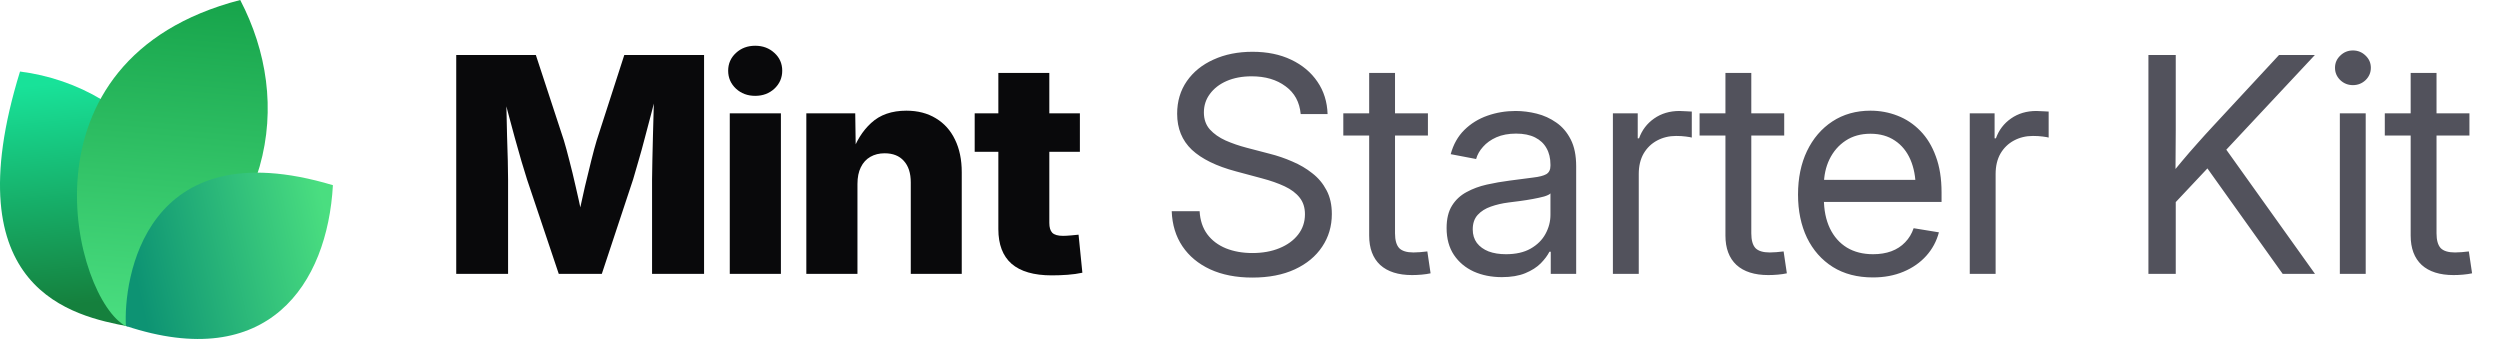
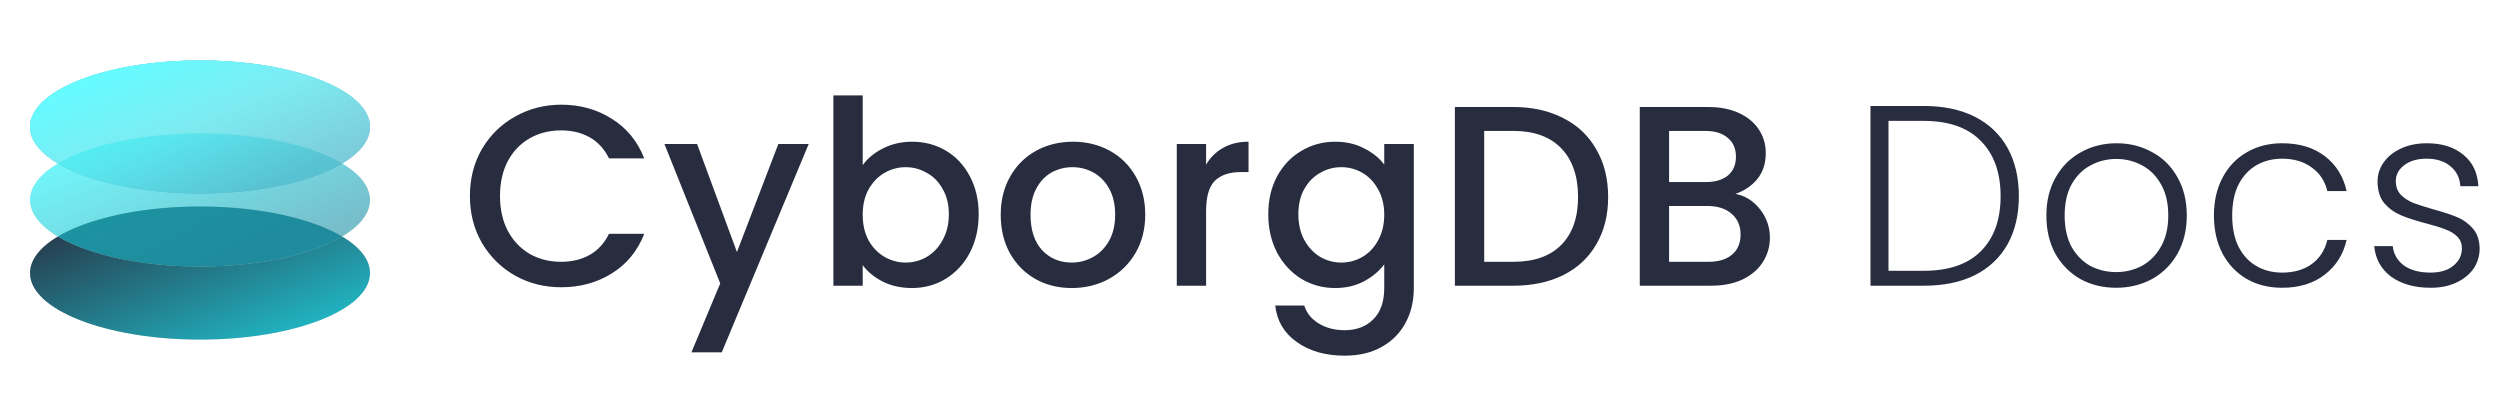
- <svg xmlns="http://www.w3.org/2000/svg" width="177" height="24" viewBox="0 0 177 24" fill="none">
-   <path d="M9.061 23.108C5.268 22.377 -3.391 20.627 1.417 5.064C9.634 6.099 16.973 14.064 9.061 23.108Z" fill="url(#paint0_linear_17557_2020)" />
-   <path d="M8.919 23.094C5.276 21.222 0.784 4.209 17.007 0C20.757 7.193 19.621 16.545 8.919 23.094Z" fill="url(#paint1_linear_17557_2020)" />
-   <path d="M8.914 23.079C8.735 19.882 10.159 9.085 23.57 13.111C23.181 20.123 18.984 26.418 8.914 23.079Z" fill="url(#paint2_linear_17557_2020)" />
-   <path d="M32.301 19.392V3.894H37.938L39.925 9.948C40.036 10.315 40.164 10.787 40.31 11.362C40.462 11.938 40.611 12.552 40.757 13.204C40.91 13.855 41.048 14.483 41.173 15.086C41.305 15.682 41.412 16.192 41.495 16.615H40.695C40.771 16.192 40.871 15.682 40.996 15.086C41.128 14.49 41.267 13.866 41.412 13.214C41.565 12.562 41.714 11.948 41.86 11.373C42.005 10.79 42.133 10.315 42.244 9.948L44.2 3.894H49.848V19.392H46.166V12.704C46.166 12.357 46.173 11.917 46.187 11.383C46.2 10.849 46.214 10.27 46.228 9.646C46.249 9.022 46.266 8.391 46.28 7.753C46.301 7.115 46.311 6.519 46.311 5.964H46.623C46.485 6.561 46.332 7.181 46.166 7.826C45.999 8.471 45.833 9.102 45.666 9.719C45.507 10.336 45.351 10.901 45.198 11.414C45.053 11.928 44.928 12.357 44.824 12.704L42.608 19.392H39.561L37.314 12.704C37.203 12.357 37.072 11.928 36.919 11.414C36.773 10.901 36.614 10.34 36.441 9.729C36.274 9.112 36.104 8.481 35.931 7.836C35.764 7.192 35.608 6.567 35.463 5.964H35.827C35.834 6.512 35.844 7.105 35.858 7.743C35.872 8.374 35.886 9.005 35.9 9.636C35.92 10.26 35.938 10.839 35.952 11.373C35.965 11.907 35.972 12.351 35.972 12.704V19.392H32.301ZM51.668 19.392V8.024H55.288V19.392H51.668ZM53.468 6.786C52.927 6.786 52.473 6.616 52.105 6.276C51.738 5.93 51.554 5.507 51.554 5.007C51.554 4.508 51.738 4.088 52.105 3.749C52.473 3.409 52.927 3.239 53.468 3.239C54.009 3.239 54.463 3.409 54.83 3.749C55.198 4.082 55.382 4.501 55.382 5.007C55.382 5.507 55.198 5.93 54.83 6.276C54.463 6.616 54.009 6.786 53.468 6.786ZM60.708 13.027V19.392H57.088V8.024H60.551L60.593 10.967H60.281C60.593 10.024 61.061 9.268 61.685 8.7C62.309 8.124 63.138 7.836 64.171 7.836C64.975 7.836 65.672 8.017 66.262 8.377C66.851 8.731 67.302 9.234 67.614 9.885C67.933 10.537 68.092 11.307 68.092 12.194V19.392H64.483V12.912C64.483 12.26 64.32 11.754 63.994 11.394C63.675 11.033 63.221 10.853 62.632 10.853C62.25 10.853 61.914 10.936 61.623 11.102C61.332 11.269 61.106 11.515 60.947 11.841C60.787 12.16 60.708 12.555 60.708 13.027ZM76.456 8.024V10.749H69.008V8.024H76.456ZM70.683 5.163H74.292V15.783C74.292 16.102 74.361 16.334 74.5 16.48C74.646 16.625 74.899 16.698 75.259 16.698C75.405 16.698 75.596 16.688 75.831 16.667C76.074 16.646 76.251 16.629 76.362 16.615L76.632 19.309C76.313 19.378 75.963 19.427 75.582 19.455C75.207 19.482 74.836 19.496 74.469 19.496C73.2 19.496 72.25 19.222 71.619 18.674C70.995 18.127 70.683 17.308 70.683 16.22V5.163Z" fill="#09090B" />
-   <path d="M88.667 19.652C87.523 19.652 86.528 19.458 85.682 19.07C84.843 18.681 84.188 18.137 83.716 17.437C83.245 16.736 82.992 15.908 82.957 14.951H84.933C84.968 15.596 85.148 16.14 85.474 16.584C85.8 17.021 86.24 17.354 86.795 17.582C87.35 17.804 87.974 17.915 88.667 17.915C89.388 17.915 90.026 17.801 90.581 17.572C91.143 17.343 91.583 17.024 91.902 16.615C92.228 16.199 92.391 15.717 92.391 15.169C92.391 14.698 92.266 14.306 92.017 13.994C91.767 13.675 91.413 13.408 90.956 13.193C90.498 12.978 89.954 12.787 89.323 12.621L87.502 12.132C86.123 11.765 85.082 11.255 84.382 10.603C83.689 9.944 83.342 9.095 83.342 8.055C83.342 7.174 83.571 6.404 84.028 5.746C84.486 5.087 85.117 4.577 85.921 4.217C86.726 3.849 87.645 3.666 88.678 3.666C89.718 3.666 90.63 3.853 91.413 4.227C92.204 4.602 92.824 5.122 93.275 5.787C93.726 6.446 93.965 7.209 93.993 8.076H92.089C92.013 7.23 91.656 6.574 91.018 6.11C90.387 5.638 89.586 5.403 88.615 5.403C87.95 5.403 87.36 5.513 86.847 5.735C86.341 5.957 85.946 6.262 85.661 6.651C85.377 7.032 85.235 7.469 85.235 7.961C85.235 8.447 85.377 8.849 85.661 9.168C85.946 9.48 86.317 9.74 86.774 9.948C87.232 10.149 87.724 10.319 88.251 10.457L89.884 10.884C90.439 11.023 90.977 11.206 91.496 11.435C92.023 11.657 92.495 11.934 92.911 12.267C93.334 12.593 93.67 12.995 93.92 13.474C94.17 13.945 94.294 14.504 94.294 15.149C94.294 16.015 94.066 16.788 93.608 17.468C93.157 18.148 92.512 18.681 91.673 19.07C90.834 19.458 89.832 19.652 88.667 19.652ZM101.097 8.024V9.594H95.106V8.024H101.097ZM96.937 5.163H98.767V16.521C98.767 17 98.865 17.347 99.059 17.562C99.26 17.77 99.6 17.874 100.078 17.874C100.21 17.874 100.366 17.867 100.546 17.853C100.733 17.832 100.903 17.815 101.056 17.801L101.285 19.351C101.097 19.392 100.886 19.423 100.65 19.444C100.414 19.465 100.189 19.475 99.974 19.475C98.996 19.475 98.244 19.236 97.717 18.758C97.197 18.272 96.937 17.579 96.937 16.677V5.163ZM106.33 19.621C105.595 19.621 104.932 19.489 104.343 19.226C103.754 18.955 103.285 18.564 102.939 18.05C102.592 17.53 102.419 16.896 102.419 16.147C102.419 15.495 102.547 14.965 102.804 14.556C103.06 14.146 103.403 13.828 103.833 13.599C104.263 13.363 104.742 13.186 105.269 13.068C105.796 12.95 106.333 12.857 106.881 12.787C107.574 12.69 108.132 12.617 108.555 12.569C108.978 12.52 109.287 12.441 109.481 12.33C109.675 12.212 109.772 12.014 109.772 11.737V11.654C109.772 11.203 109.679 10.815 109.492 10.489C109.311 10.163 109.041 9.91 108.68 9.729C108.32 9.549 107.872 9.459 107.338 9.459C106.805 9.459 106.34 9.546 105.945 9.719C105.556 9.892 105.241 10.118 104.998 10.395C104.755 10.665 104.593 10.953 104.509 11.258L102.71 10.915C102.897 10.222 103.22 9.65 103.677 9.199C104.135 8.748 104.679 8.412 105.31 8.19C105.941 7.968 106.607 7.857 107.307 7.857C107.8 7.857 108.295 7.92 108.795 8.044C109.301 8.169 109.765 8.381 110.188 8.679C110.611 8.97 110.951 9.369 111.208 9.875C111.464 10.374 111.593 11.005 111.593 11.768V19.392H109.793V17.822H109.7C109.568 18.085 109.363 18.359 109.086 18.643C108.809 18.921 108.444 19.153 107.994 19.34C107.543 19.527 106.988 19.621 106.33 19.621ZM106.621 17.998C107.321 17.998 107.904 17.867 108.368 17.603C108.84 17.333 109.19 16.986 109.419 16.563C109.654 16.133 109.772 15.682 109.772 15.211V13.692C109.703 13.769 109.554 13.841 109.325 13.911C109.096 13.973 108.829 14.032 108.524 14.088C108.226 14.143 107.921 14.192 107.609 14.233C107.304 14.275 107.033 14.309 106.798 14.337C106.354 14.393 105.938 14.49 105.549 14.628C105.168 14.76 104.86 14.954 104.624 15.211C104.388 15.467 104.27 15.811 104.27 16.241C104.27 16.615 104.367 16.934 104.561 17.198C104.762 17.461 105.04 17.662 105.393 17.801C105.747 17.933 106.156 17.998 106.621 17.998ZM114.193 19.392V8.024H115.951V9.792H116.045C116.253 9.209 116.61 8.741 117.116 8.388C117.622 8.034 118.219 7.857 118.905 7.857C119.058 7.857 119.217 7.864 119.384 7.878C119.55 7.885 119.682 7.892 119.779 7.899V9.74C119.716 9.719 119.578 9.695 119.363 9.667C119.155 9.639 118.922 9.625 118.666 9.625C118.174 9.625 117.726 9.733 117.324 9.948C116.922 10.163 116.603 10.471 116.367 10.874C116.138 11.276 116.024 11.758 116.024 12.319V19.392H114.193ZM126.322 8.024V9.594H120.33V8.024H126.322ZM122.161 5.163H123.992V16.521C123.992 17 124.089 17.347 124.283 17.562C124.484 17.77 124.824 17.874 125.302 17.874C125.434 17.874 125.59 17.867 125.77 17.853C125.958 17.832 126.127 17.815 126.28 17.801L126.509 19.351C126.322 19.392 126.11 19.423 125.874 19.444C125.639 19.465 125.413 19.475 125.198 19.475C124.221 19.475 123.468 19.236 122.941 18.758C122.421 18.272 122.161 17.579 122.161 16.677V5.163ZM132.604 19.642C131.502 19.642 130.555 19.396 129.765 18.903C128.974 18.404 128.364 17.714 127.934 16.834C127.511 15.946 127.3 14.927 127.3 13.775C127.3 12.611 127.511 11.584 127.934 10.697C128.364 9.802 128.964 9.102 129.734 8.596C130.51 8.089 131.408 7.836 132.428 7.836C133.1 7.836 133.738 7.954 134.341 8.19C134.952 8.426 135.489 8.783 135.954 9.261C136.425 9.74 136.793 10.343 137.056 11.071C137.327 11.792 137.462 12.645 137.462 13.63V14.296H128.433V12.735H136.463L135.631 13.297C135.631 12.541 135.506 11.876 135.257 11.3C135.007 10.725 134.643 10.277 134.165 9.958C133.686 9.632 133.107 9.469 132.428 9.469C131.748 9.469 131.162 9.632 130.67 9.958C130.177 10.284 129.796 10.725 129.526 11.279C129.262 11.827 129.13 12.441 129.13 13.12V14.046C129.13 14.864 129.273 15.572 129.557 16.168C129.841 16.757 130.243 17.211 130.763 17.53C131.283 17.842 131.901 17.998 132.615 17.998C133.093 17.998 133.523 17.929 133.905 17.79C134.293 17.645 134.619 17.433 134.882 17.156C135.153 16.879 135.354 16.546 135.486 16.157L137.275 16.449C137.108 17.08 136.81 17.634 136.38 18.113C135.95 18.591 135.413 18.966 134.768 19.236C134.123 19.507 133.402 19.642 132.604 19.642ZM139.459 19.392V8.024H141.217V9.792H141.311C141.519 9.209 141.876 8.741 142.382 8.388C142.888 8.034 143.485 7.857 144.171 7.857C144.324 7.857 144.483 7.864 144.649 7.878C144.816 7.885 144.948 7.892 145.045 7.899V9.74C144.982 9.719 144.844 9.695 144.629 9.667C144.421 9.639 144.188 9.625 143.932 9.625C143.439 9.625 142.992 9.733 142.59 9.948C142.188 10.163 141.869 10.471 141.633 10.874C141.404 11.276 141.29 11.758 141.29 12.319V19.392H139.459ZM153.429 14.961V12.715C153.783 12.257 154.136 11.82 154.49 11.404C154.844 10.981 155.204 10.565 155.572 10.156C155.939 9.74 156.314 9.327 156.695 8.918L161.355 3.894H163.893L157.277 10.967H157.184L153.429 14.961ZM152.108 19.392V3.894H154.043V9.241L154.022 12.559L154.043 13.505V19.392H152.108ZM161.615 19.392L155.967 11.477L157.173 9.969L163.903 19.392H161.615ZM165.661 19.392V8.024H167.492V19.392H165.661ZM166.587 6.027C166.24 6.027 165.942 5.909 165.692 5.673C165.443 5.43 165.318 5.139 165.318 4.799C165.318 4.459 165.443 4.172 165.692 3.936C165.942 3.693 166.24 3.572 166.587 3.572C166.934 3.572 167.232 3.693 167.482 3.936C167.731 4.172 167.856 4.459 167.856 4.799C167.856 5.139 167.731 5.43 167.482 5.673C167.232 5.909 166.934 6.027 166.587 6.027ZM174.836 8.024V9.594H168.844V8.024H174.836ZM170.675 5.163H172.506V16.521C172.506 17 172.603 17.347 172.797 17.562C172.998 17.77 173.338 17.874 173.816 17.874C173.948 17.874 174.104 17.867 174.284 17.853C174.472 17.832 174.641 17.815 174.794 17.801L175.023 19.351C174.836 19.392 174.624 19.423 174.388 19.444C174.153 19.465 173.927 19.475 173.712 19.475C172.735 19.475 171.982 19.236 171.455 18.758C170.935 18.272 170.675 17.579 170.675 16.677V5.163Z" fill="#52525C" />
+ <svg xmlns="http://www.w3.org/2000/svg" width="175" height="28" viewBox="0 0 175 28" fill="none">
+   <ellipse cx="14" cy="19.113" rx="11.9" ry="4.657" fill="#D9D9D9" />
+   <ellipse cx="14" cy="19.113" rx="11.9" ry="4.657" fill="url(#paint0_linear_917_36)" />
+   <g opacity="0.6">
+     <ellipse cx="14" cy="14" rx="11.9" ry="4.657" fill="#D9D9D9" />
+     <ellipse cx="14" cy="14" rx="11.9" ry="4.657" fill="url(#paint1_linear_917_36)" />
+   </g>
+   <g opacity="0.75">
+     <ellipse cx="14" cy="8.887" rx="11.9" ry="4.657" fill="url(#paint2_linear_917_36)" />
+     <ellipse cx="14" cy="8.887" rx="11.9" ry="4.657" fill="url(#paint3_linear_917_36)" />
+     <ellipse cx="14" cy="8.887" rx="11.9" ry="4.657" fill="url(#paint4_linear_917_36)" />
+   </g>
+   <path d="M32.894 13.718C32.894 12.494 33.176 11.396 33.74 10.424C34.316 9.452 35.09 8.696 36.062 8.156C37.046 7.604 38.12 7.328 39.284 7.328C40.616 7.328 41.798 7.658 42.83 8.318C43.874 8.966 44.63 9.89 45.098 11.09H42.632C42.308 10.43 41.858 9.938 41.282 9.614C40.706 9.29 40.04 9.128 39.284 9.128C38.456 9.128 37.718 9.314 37.07 9.686C36.422 10.058 35.912 10.592 35.54 11.288C35.18 11.984 35 12.794 35 13.718C35 14.642 35.18 15.452 35.54 16.148C35.912 16.844 36.422 17.384 37.07 17.768C37.718 18.14 38.456 18.326 39.284 18.326C40.04 18.326 40.706 18.164 41.282 17.84C41.858 17.516 42.308 17.024 42.632 16.364H45.098C44.63 17.564 43.874 18.488 42.83 19.136C41.798 19.784 40.616 20.108 39.284 20.108C38.108 20.108 37.034 19.838 36.062 19.298C35.09 18.746 34.316 17.984 33.74 17.012C33.176 16.04 32.894 14.942 32.894 13.718ZM56.608 10.082L50.524 24.662H48.4L50.416 19.838L46.51 10.082H48.796L51.586 17.642L54.484 10.082H56.608ZM60.389 11.558C60.737 11.078 61.211 10.688 61.811 10.388C62.423 10.076 63.101 9.92 63.845 9.92C64.721 9.92 65.513 10.13 66.221 10.55C66.929 10.97 67.487 11.57 67.895 12.35C68.303 13.118 68.507 14 68.507 14.996C68.507 15.992 68.303 16.886 67.895 17.678C67.487 18.458 66.923 19.07 66.203 19.514C65.495 19.946 64.709 20.162 63.845 20.162C63.077 20.162 62.393 20.012 61.793 19.712C61.205 19.412 60.737 19.028 60.389 18.56V20H58.337V6.68H60.389V11.558ZM66.419 14.996C66.419 14.312 66.275 13.724 65.987 13.232C65.711 12.728 65.339 12.35 64.871 12.098C64.415 11.834 63.923 11.702 63.395 11.702C62.879 11.702 62.387 11.834 61.919 12.098C61.463 12.362 61.091 12.746 60.803 13.25C60.527 13.754 60.389 14.348 60.389 15.032C60.389 15.716 60.527 16.316 60.803 16.832C61.091 17.336 61.463 17.72 61.919 17.984C62.387 18.248 62.879 18.38 63.395 18.38C63.923 18.38 64.415 18.248 64.871 17.984C65.339 17.708 65.711 17.312 65.987 16.796C66.275 16.28 66.419 15.68 66.419 14.996ZM75.018 20.162C74.082 20.162 73.236 19.952 72.48 19.532C71.724 19.1 71.13 18.5 70.698 17.732C70.266 16.952 70.05 16.052 70.05 15.032C70.05 14.024 70.272 13.13 70.716 12.35C71.16 11.57 71.766 10.97 72.534 10.55C73.302 10.13 74.16 9.92 75.108 9.92C76.056 9.92 76.914 10.13 77.682 10.55C78.45 10.97 79.056 11.57 79.5 12.35C79.944 13.13 80.166 14.024 80.166 15.032C80.166 16.04 79.938 16.934 79.482 17.714C79.026 18.494 78.402 19.1 77.61 19.532C76.83 19.952 75.966 20.162 75.018 20.162ZM75.018 18.38C75.546 18.38 76.038 18.254 76.494 18.002C76.962 17.75 77.34 17.372 77.628 16.868C77.916 16.364 78.06 15.752 78.06 15.032C78.06 14.312 77.922 13.706 77.646 13.214C77.37 12.71 77.004 12.332 76.548 12.08C76.092 11.828 75.6 11.702 75.072 11.702C74.544 11.702 74.052 11.828 73.596 12.08C73.152 12.332 72.798 12.71 72.534 13.214C72.27 13.706 72.138 14.312 72.138 15.032C72.138 16.1 72.408 16.928 72.948 17.516C73.5 18.092 74.19 18.38 75.018 18.38ZM84.427 11.522C84.727 11.018 85.123 10.628 85.615 10.352C86.119 10.064 86.713 9.92 87.397 9.92V12.044H86.875C86.071 12.044 85.459 12.248 85.039 12.656C84.631 13.064 84.427 13.772 84.427 14.78V20H82.375V10.082H84.427V11.522ZM93.459 9.92C94.227 9.92 94.905 10.076 95.493 10.388C96.093 10.688 96.561 11.066 96.897 11.522V10.082H98.967V20.162C98.967 21.074 98.775 21.884 98.391 22.592C98.007 23.312 97.449 23.876 96.717 24.284C95.997 24.692 95.133 24.896 94.125 24.896C92.781 24.896 91.665 24.578 90.777 23.942C89.889 23.318 89.385 22.466 89.265 21.386H91.299C91.455 21.902 91.785 22.316 92.289 22.628C92.805 22.952 93.417 23.114 94.125 23.114C94.953 23.114 95.619 22.862 96.123 22.358C96.639 21.854 96.897 21.122 96.897 20.162V18.506C96.549 18.974 96.075 19.37 95.475 19.694C94.887 20.006 94.215 20.162 93.459 20.162C92.595 20.162 91.803 19.946 91.083 19.514C90.375 19.07 89.811 18.458 89.391 17.678C88.983 16.886 88.779 15.992 88.779 14.996C88.779 14 88.983 13.118 89.391 12.35C89.811 11.582 90.375 10.988 91.083 10.568C91.803 10.136 92.595 9.92 93.459 9.92ZM96.897 15.032C96.897 14.348 96.753 13.754 96.465 13.25C96.189 12.746 95.823 12.362 95.367 12.098C94.911 11.834 94.419 11.702 93.891 11.702C93.363 11.702 92.871 11.834 92.415 12.098C91.959 12.35 91.587 12.728 91.299 13.232C91.023 13.724 90.885 14.312 90.885 14.996C90.885 15.68 91.023 16.28 91.299 16.796C91.587 17.312 91.959 17.708 92.415 17.984C92.883 18.248 93.375 18.38 93.891 18.38C94.419 18.38 94.911 18.248 95.367 17.984C95.823 17.72 96.189 17.336 96.465 16.832C96.753 16.316 96.897 15.716 96.897 15.032ZM105.928 7.49C107.26 7.49 108.424 7.748 109.42 8.264C110.428 8.768 111.202 9.5 111.742 10.46C112.294 11.408 112.57 12.518 112.57 13.79C112.57 15.062 112.294 16.166 111.742 17.102C111.202 18.038 110.428 18.758 109.42 19.262C108.424 19.754 107.26 20 105.928 20H101.842V7.49H105.928ZM105.928 18.326C107.392 18.326 108.514 17.93 109.294 17.138C110.074 16.346 110.464 15.23 110.464 13.79C110.464 12.338 110.074 11.204 109.294 10.388C108.514 9.572 107.392 9.164 105.928 9.164H103.894V18.326H105.928ZM121.48 13.574C122.152 13.694 122.722 14.048 123.19 14.636C123.658 15.224 123.892 15.89 123.892 16.634C123.892 17.27 123.724 17.846 123.388 18.362C123.064 18.866 122.59 19.268 121.966 19.568C121.342 19.856 120.616 20 119.788 20H114.784V7.49H119.554C120.406 7.49 121.138 7.634 121.75 7.922C122.362 8.21 122.824 8.6 123.136 9.092C123.448 9.572 123.604 10.112 123.604 10.712C123.604 11.432 123.412 12.032 123.028 12.512C122.644 12.992 122.128 13.346 121.48 13.574ZM116.836 12.746H119.374C120.046 12.746 120.568 12.596 120.94 12.296C121.324 11.984 121.516 11.54 121.516 10.964C121.516 10.4 121.324 9.962 120.94 9.65C120.568 9.326 120.046 9.164 119.374 9.164H116.836V12.746ZM119.608 18.326C120.304 18.326 120.85 18.158 121.246 17.822C121.642 17.486 121.84 17.018 121.84 16.418C121.84 15.806 121.63 15.32 121.21 14.96C120.79 14.6 120.232 14.42 119.536 14.42H116.836V18.326H119.608Z" fill="#272D3F" />
+   <path d="M134.66 7.418C136.052 7.418 137.246 7.67 138.242 8.174C139.238 8.678 140 9.404 140.528 10.352C141.056 11.3 141.32 12.428 141.32 13.736C141.32 15.032 141.056 16.154 140.528 17.102C140 18.038 139.238 18.758 138.242 19.262C137.246 19.754 136.052 20 134.66 20H130.934V7.418H134.66ZM134.66 18.956C136.412 18.956 137.744 18.5 138.656 17.588C139.58 16.664 140.042 15.38 140.042 13.736C140.042 12.08 139.58 10.79 138.656 9.866C137.744 8.93 136.412 8.462 134.66 8.462H132.194V18.956H134.66ZM148.125 20.144C147.201 20.144 146.367 19.94 145.623 19.532C144.891 19.112 144.309 18.524 143.877 17.768C143.457 17 143.247 16.106 143.247 15.086C143.247 14.066 143.463 13.178 143.895 12.422C144.327 11.654 144.915 11.066 145.659 10.658C146.403 10.238 147.237 10.028 148.161 10.028C149.085 10.028 149.919 10.238 150.663 10.658C151.419 11.066 152.007 11.654 152.427 12.422C152.859 13.178 153.075 14.066 153.075 15.086C153.075 16.094 152.859 16.982 152.427 17.75C151.995 18.518 151.401 19.112 150.645 19.532C149.889 19.94 149.049 20.144 148.125 20.144ZM148.125 19.046C148.773 19.046 149.373 18.902 149.925 18.614C150.477 18.314 150.921 17.87 151.257 17.282C151.605 16.682 151.779 15.95 151.779 15.086C151.779 14.222 151.611 13.496 151.275 12.908C150.939 12.308 150.495 11.864 149.943 11.576C149.391 11.276 148.791 11.126 148.143 11.126C147.495 11.126 146.895 11.276 146.343 11.576C145.791 11.864 145.347 12.308 145.011 12.908C144.687 13.496 144.525 14.222 144.525 15.086C144.525 15.95 144.687 16.682 145.011 17.282C145.347 17.87 145.785 18.314 146.325 18.614C146.877 18.902 147.477 19.046 148.125 19.046ZM154.975 15.086C154.975 14.066 155.179 13.178 155.587 12.422C155.995 11.654 156.559 11.066 157.279 10.658C157.999 10.238 158.821 10.028 159.745 10.028C160.957 10.028 161.953 10.328 162.733 10.928C163.525 11.528 164.035 12.344 164.263 13.376H162.913C162.745 12.668 162.379 12.116 161.815 11.72C161.263 11.312 160.573 11.108 159.745 11.108C159.085 11.108 158.491 11.258 157.963 11.558C157.435 11.858 157.015 12.308 156.703 12.908C156.403 13.496 156.253 14.222 156.253 15.086C156.253 15.95 156.403 16.682 156.703 17.282C157.015 17.882 157.435 18.332 157.963 18.632C158.491 18.932 159.085 19.082 159.745 19.082C160.573 19.082 161.263 18.884 161.815 18.488C162.379 18.08 162.745 17.516 162.913 16.796H164.263C164.035 17.804 163.525 18.614 162.733 19.226C161.941 19.838 160.945 20.144 159.745 20.144C158.821 20.144 157.999 19.94 157.279 19.532C156.559 19.112 155.995 18.524 155.587 17.768C155.179 17 154.975 16.106 154.975 15.086ZM170.155 20.144C169.027 20.144 168.103 19.886 167.383 19.37C166.675 18.842 166.279 18.128 166.195 17.228H167.491C167.551 17.78 167.809 18.23 168.265 18.578C168.733 18.914 169.357 19.082 170.137 19.082C170.821 19.082 171.355 18.92 171.739 18.596C172.135 18.272 172.333 17.87 172.333 17.39C172.333 17.054 172.225 16.778 172.009 16.562C171.793 16.346 171.517 16.178 171.181 16.058C170.857 15.926 170.413 15.788 169.849 15.644C169.117 15.452 168.523 15.26 168.067 15.068C167.611 14.876 167.221 14.594 166.897 14.222C166.585 13.838 166.429 13.328 166.429 12.692C166.429 12.212 166.573 11.768 166.861 11.36C167.149 10.952 167.557 10.628 168.085 10.388C168.613 10.148 169.213 10.028 169.885 10.028C170.941 10.028 171.793 10.298 172.441 10.838C173.089 11.366 173.437 12.098 173.485 13.034H172.225C172.189 12.458 171.961 11.996 171.541 11.648C171.133 11.288 170.569 11.108 169.849 11.108C169.213 11.108 168.697 11.258 168.301 11.558C167.905 11.858 167.707 12.23 167.707 12.674C167.707 13.058 167.821 13.376 168.049 13.628C168.289 13.868 168.583 14.06 168.931 14.204C169.279 14.336 169.747 14.486 170.335 14.654C171.043 14.846 171.607 15.032 172.027 15.212C172.447 15.392 172.807 15.656 173.107 16.004C173.407 16.352 173.563 16.814 173.575 17.39C173.575 17.918 173.431 18.392 173.143 18.812C172.855 19.22 172.453 19.544 171.937 19.784C171.421 20.024 170.827 20.144 170.155 20.144Z" fill="#272D3F" />
  <defs>
-     <linearGradient id="paint0_linear_17557_2020" x1="3.776" y1="5.916" x2="5.232" y2="21.559" gradientUnits="userSpaceOnUse">
-       <stop stop-color="#18E299" />
-       <stop offset="1" stop-color="#15803D" />
+     <linearGradient id="paint0_linear_917_36" x1="1.865" y1="15.25" x2="7.713" y2="30.188" gradientUnits="userSpaceOnUse">
+       <stop stop-color="#272D3F" />
+       <stop offset="1" stop-color="#20C4D1" />
    </linearGradient>
-     <linearGradient id="paint1_linear_17557_2020" x1="12.171" y1="-0.718" x2="10.19" y2="22.983" gradientUnits="userSpaceOnUse">
-       <stop stop-color="#16A34A" />
-       <stop offset="1" stop-color="#4ADE80" />
+     <linearGradient id="paint1_linear_917_36" x1="3.092" y1="11.989" x2="7.567" y2="22.73" gradientUnits="userSpaceOnUse">
+       <stop offset="0.02" stop-color="#12EDF4" />
+       <stop offset="1" stop-color="#1C91A6" />
    </linearGradient>
-     <linearGradient id="paint2_linear_17557_2020" x1="23.133" y1="15.353" x2="9.338" y2="18.52" gradientUnits="userSpaceOnUse">
-       <stop stop-color="#4ADE80" />
-       <stop offset="1" stop-color="#0D9373" />
+     <linearGradient id="paint2_linear_917_36" x1="-9.779" y1="-0.915" x2="1.254" y2="26.338" gradientUnits="userSpaceOnUse">
+       <stop offset="0.3" stop-color="#10A3AE" />
+       <stop offset="0.46" stop-color="#01B3BF" />
+       <stop offset="0.65" stop-color="#5DC3CA" />
+       <stop offset="0.86" stop-color="#75D9DE" />
+       <stop offset="1" stop-color="#00F8FF" />
+     </linearGradient>
+     <linearGradient id="paint3_linear_917_36" x1="-6.341" y1="3.025" x2="3.468" y2="30.549" gradientUnits="userSpaceOnUse">
+       <stop offset="0.02" stop-color="#32F9FF" />
+       <stop offset="0.18" stop-color="#52E4EC" />
+       <stop offset="0.51" stop-color="#50BCCF" />
+       <stop offset="0.86" stop-color="#314656" />
+     </linearGradient>
+     <linearGradient id="paint4_linear_917_36" x1="3.092" y1="6.875" x2="7.567" y2="17.616" gradientUnits="userSpaceOnUse">
+       <stop offset="0.02" stop-color="#32F9FF" />
+       <stop offset="0.496" stop-color="#52E4EC" />
+       <stop offset="1" stop-color="#50BCCF" />
    </linearGradient>
  </defs>
</svg>
